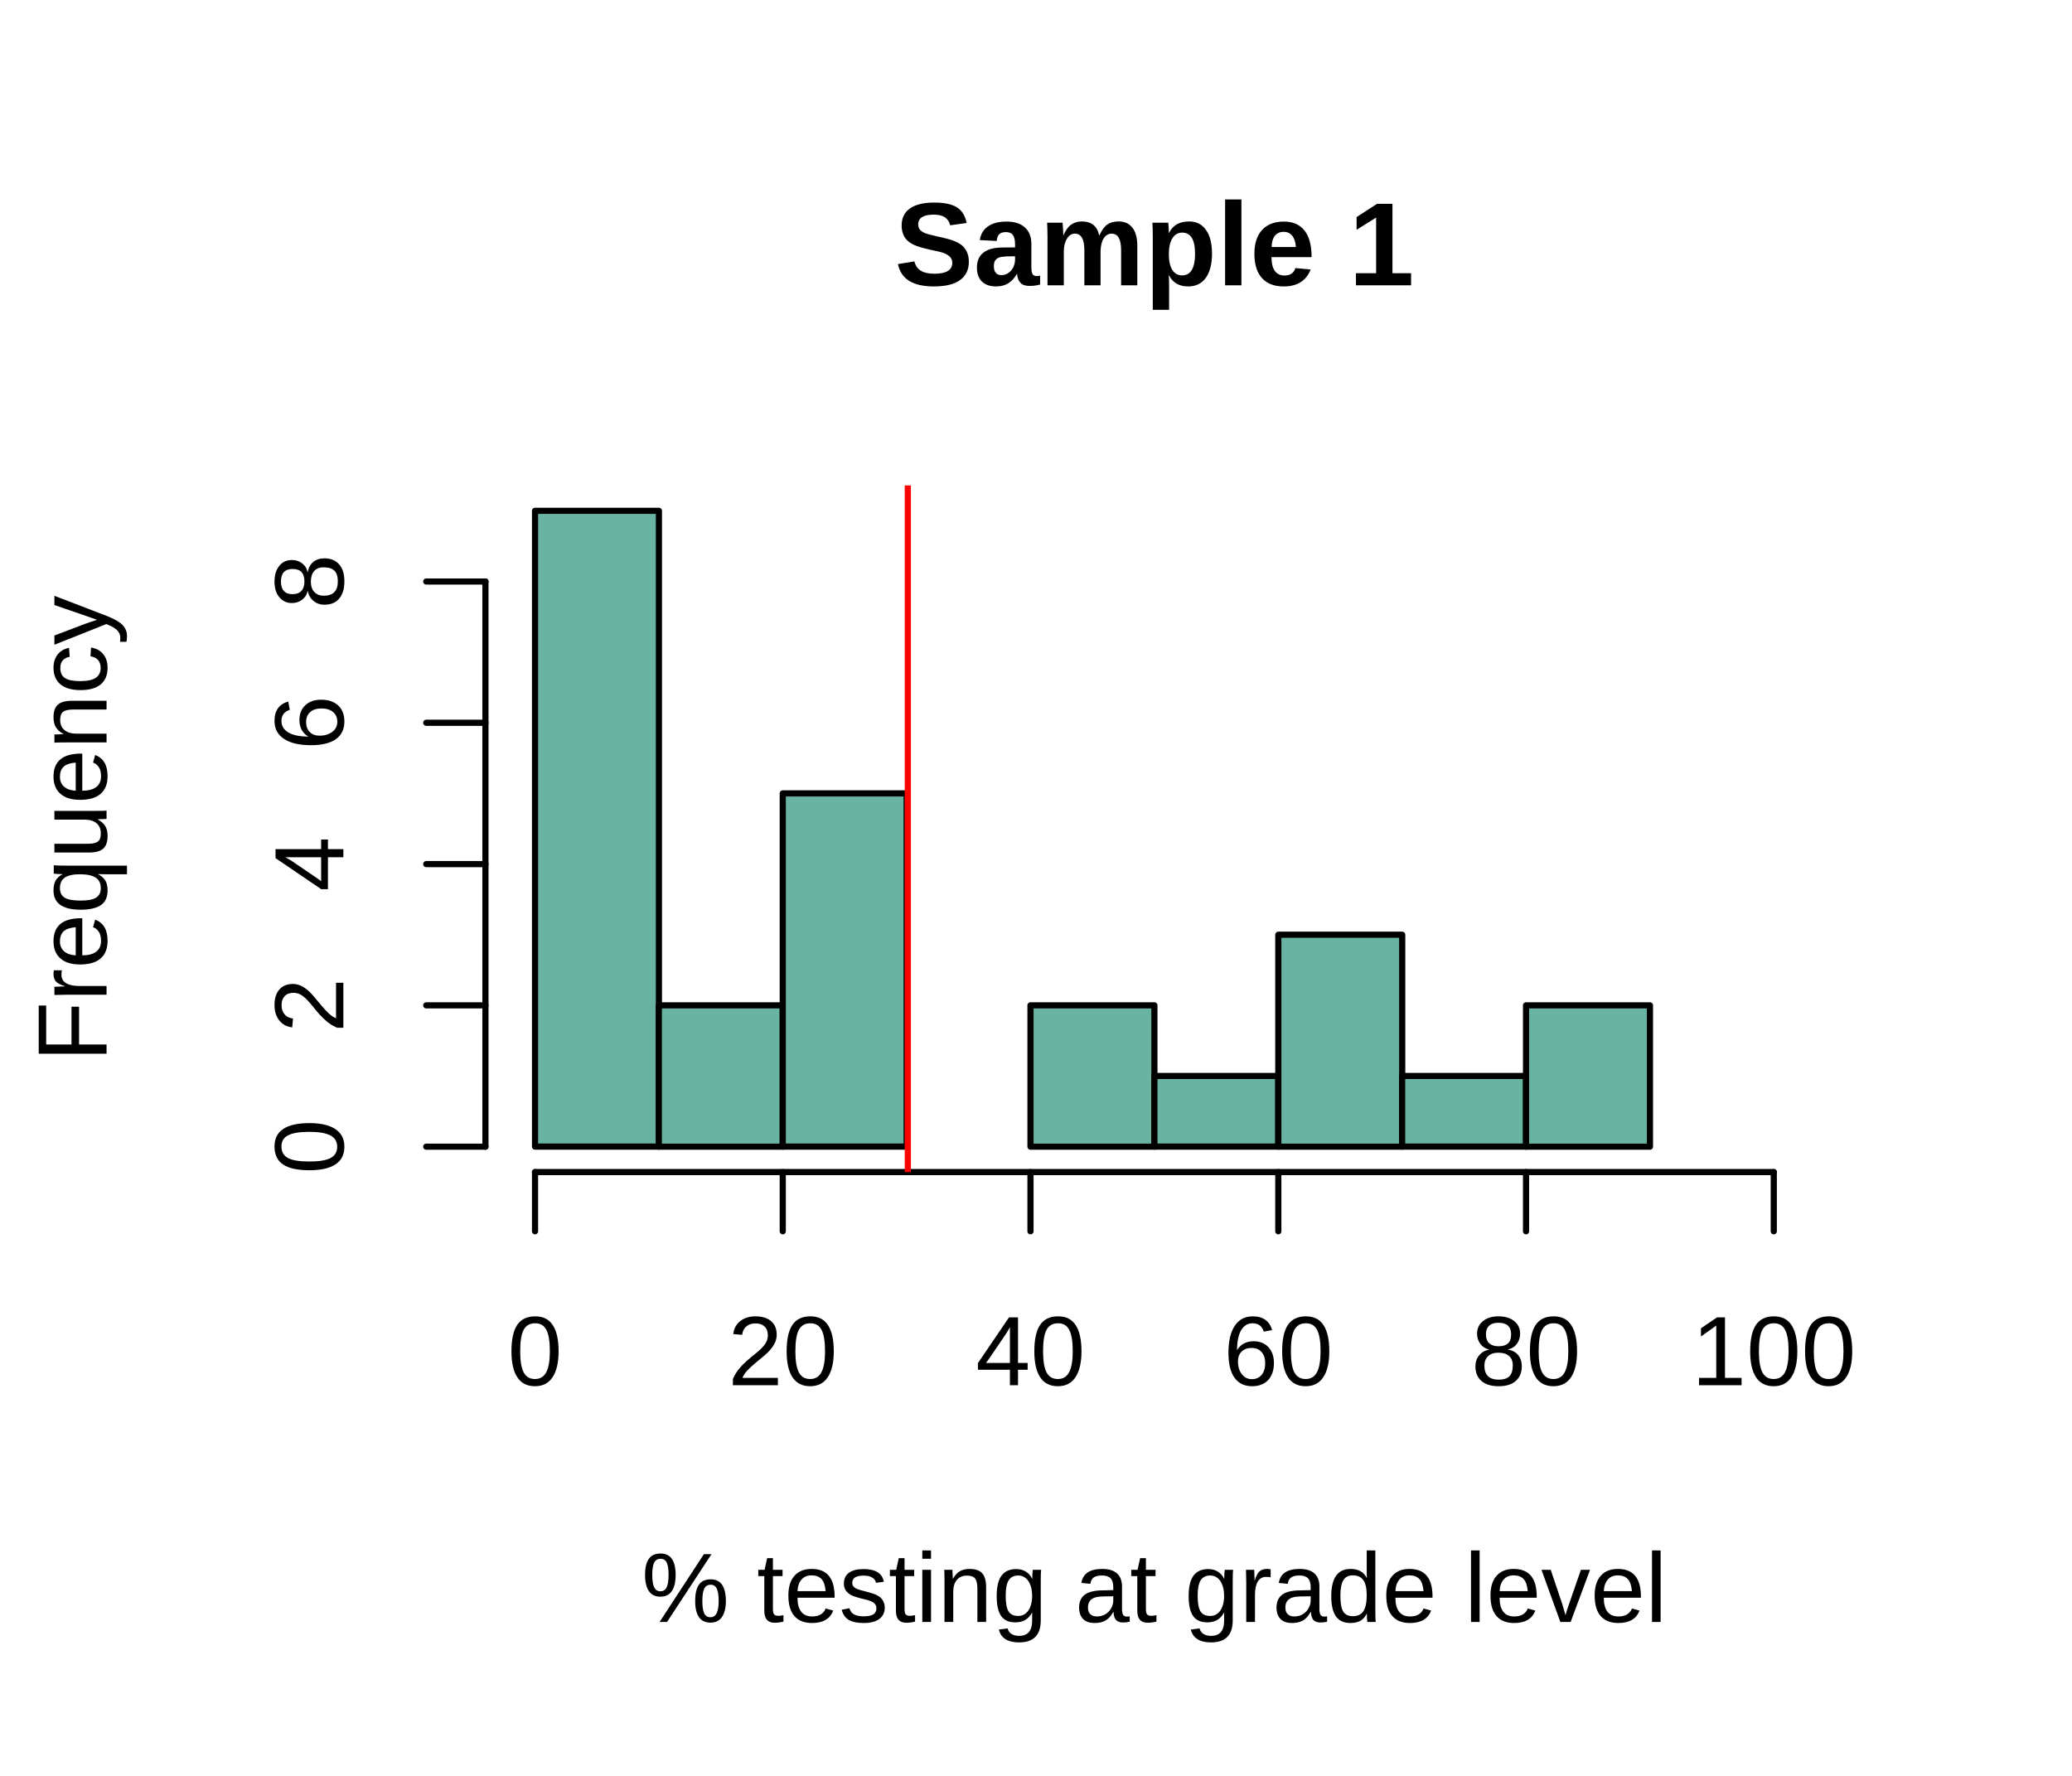
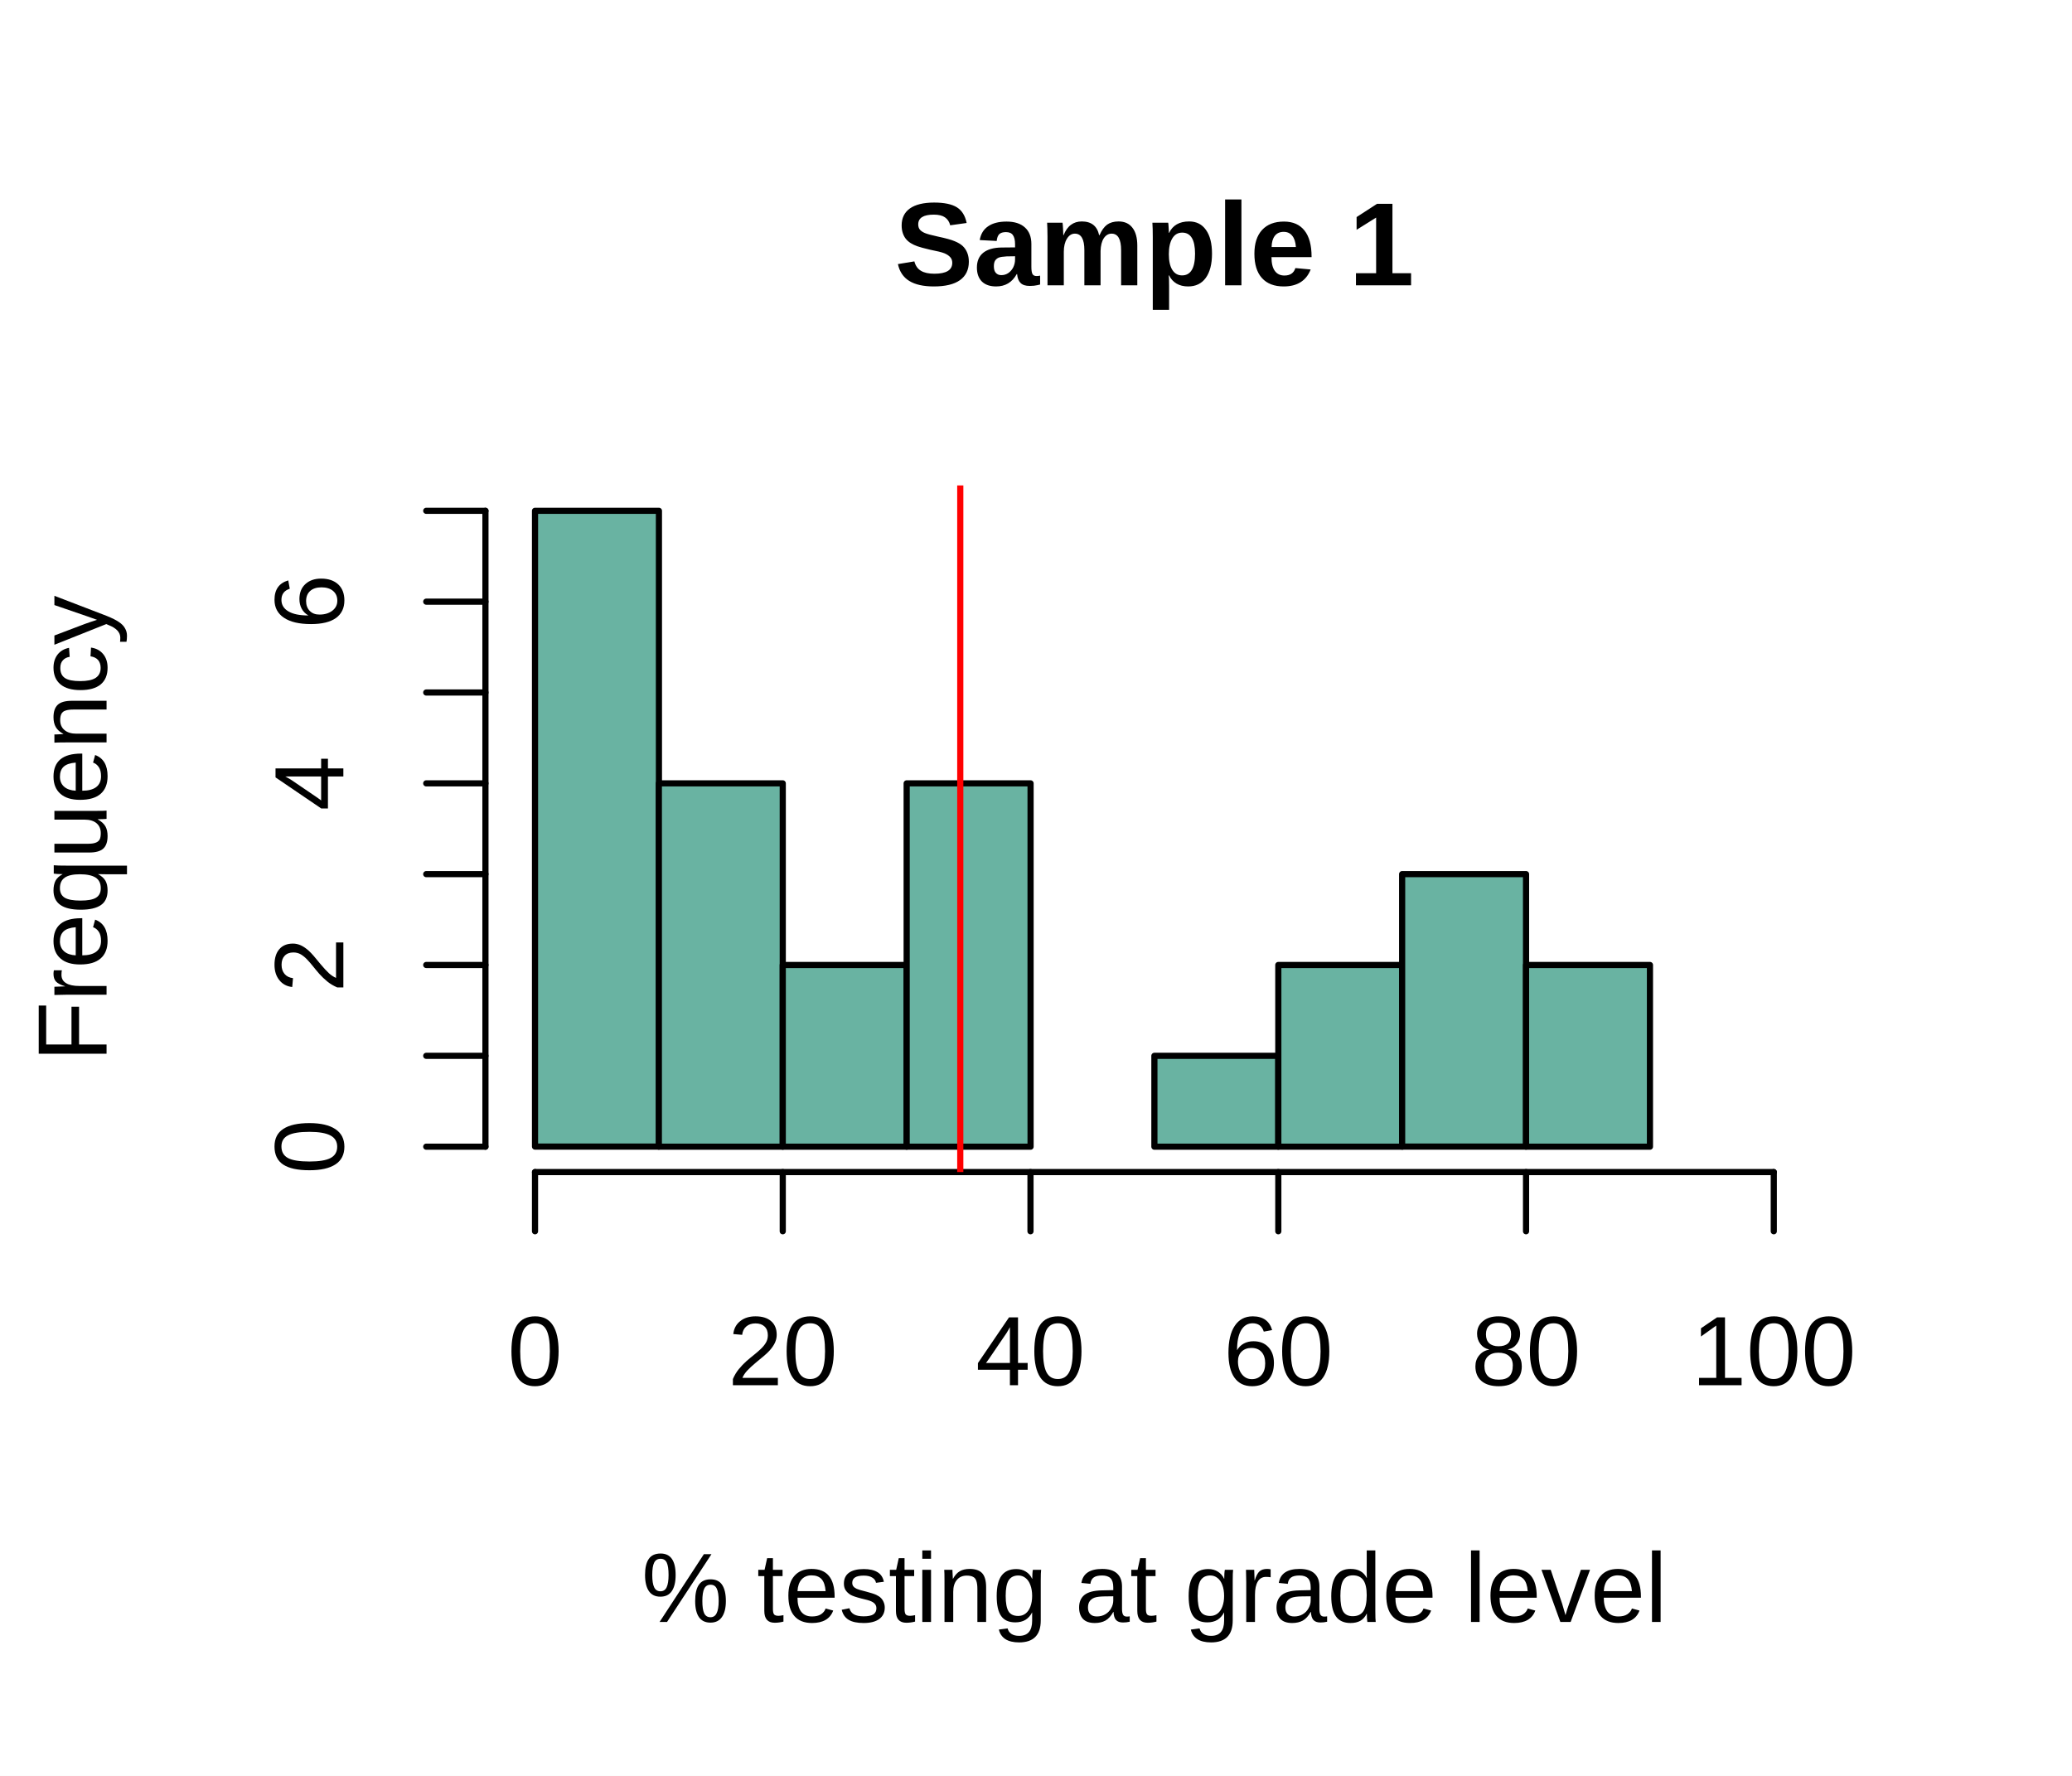
<svg xmlns="http://www.w3.org/2000/svg" class="svglite" width="252.00pt" height="216.00pt" viewBox="0 0 252.00 216.00">
  <defs>
    <style type="text/css">
    .svglite line, .svglite polyline, .svglite polygon, .svglite path, .svglite rect, .svglite circle {
      fill: none;
      stroke: #000000;
      stroke-linecap: round;
      stroke-linejoin: round;
      stroke-miterlimit: 10.00;
    }
    .svglite text {
      white-space: pre;
    }
  </style>
  </defs>
  <rect width="100%" height="100%" style="stroke: none; fill: #FFFFFF;" />
  <defs>
    <clipPath id="cpMC4wMHwyNTIuMDB8MC4wMHwyMTYuMDA=">
      <rect x="0.00" y="0.00" width="252.00" height="216.00" />
    </clipPath>
  </defs>
  <g clip-path="url(#cpMC4wMHwyNTIuMDB8MC4wMHwyMTYuMDA=)">
    <text x="140.40" y="34.70" text-anchor="middle" style="font-size: 14.40px; font-weight: bold; font-family: &quot;Arial&quot;;" textLength="63.19px" lengthAdjust="spacingAndGlyphs">Sample 1</text>
    <text x="140.40" y="197.28" text-anchor="middle" style="font-size: 12.00px; font-family: &quot;Arial&quot;;" textLength="124.73px" lengthAdjust="spacingAndGlyphs">% testing at grade level</text>
    <text transform="translate(12.96,100.80) rotate(-90)" text-anchor="middle" style="font-size: 12.00px; font-family: &quot;Arial&quot;;" textLength="56.69px" lengthAdjust="spacingAndGlyphs">Frequency</text>
    <line x1="65.07" y1="142.56" x2="215.73" y2="142.56" style="stroke-width: 0.75;" />
    <line x1="65.07" y1="142.56" x2="65.07" y2="149.76" style="stroke-width: 0.75;" />
    <line x1="95.20" y1="142.56" x2="95.20" y2="149.76" style="stroke-width: 0.75;" />
    <line x1="125.33" y1="142.56" x2="125.33" y2="149.76" style="stroke-width: 0.75;" />
    <line x1="155.47" y1="142.56" x2="155.47" y2="149.76" style="stroke-width: 0.75;" />
    <line x1="185.60" y1="142.56" x2="185.60" y2="149.76" style="stroke-width: 0.75;" />
    <line x1="215.73" y1="142.56" x2="215.73" y2="149.76" style="stroke-width: 0.75;" />
    <text x="65.07" y="168.48" text-anchor="middle" style="font-size: 12.00px; font-family: &quot;Arial&quot;;" textLength="6.67px" lengthAdjust="spacingAndGlyphs">0</text>
    <text x="95.20" y="168.48" text-anchor="middle" style="font-size: 12.00px; font-family: &quot;Arial&quot;;" textLength="13.35px" lengthAdjust="spacingAndGlyphs">20</text>
    <text x="125.33" y="168.48" text-anchor="middle" style="font-size: 12.00px; font-family: &quot;Arial&quot;;" textLength="13.35px" lengthAdjust="spacingAndGlyphs">40</text>
    <text x="155.47" y="168.48" text-anchor="middle" style="font-size: 12.00px; font-family: &quot;Arial&quot;;" textLength="13.35px" lengthAdjust="spacingAndGlyphs">60</text>
    <text x="185.60" y="168.48" text-anchor="middle" style="font-size: 12.00px; font-family: &quot;Arial&quot;;" textLength="13.35px" lengthAdjust="spacingAndGlyphs">80</text>
    <text x="215.73" y="168.48" text-anchor="middle" style="font-size: 12.00px; font-family: &quot;Arial&quot;;" textLength="20.02px" lengthAdjust="spacingAndGlyphs">100</text>
-     <line x1="59.04" y1="139.47" x2="59.04" y2="70.73" style="stroke-width: 0.75;" />
+     <line x1="59.04" y1="139.47" x2="59.04" y2="62.13" style="stroke-width: 0.75;" />
    <line x1="59.04" y1="139.47" x2="51.84" y2="139.47" style="stroke-width: 0.75;" />
-     <line x1="59.04" y1="122.28" x2="51.84" y2="122.28" style="stroke-width: 0.75;" />
-     <line x1="59.04" y1="105.10" x2="51.84" y2="105.10" style="stroke-width: 0.75;" />
-     <line x1="59.04" y1="87.91" x2="51.84" y2="87.91" style="stroke-width: 0.75;" />
-     <line x1="59.04" y1="70.73" x2="51.84" y2="70.73" style="stroke-width: 0.75;" />
+     <line x1="59.04" y1="128.42" x2="51.84" y2="128.42" style="stroke-width: 0.75;" />
+     <line x1="59.04" y1="117.37" x2="51.84" y2="117.37" style="stroke-width: 0.75;" />
+     <line x1="59.04" y1="106.32" x2="51.84" y2="106.32" style="stroke-width: 0.75;" />
+     <line x1="59.04" y1="95.28" x2="51.84" y2="95.28" style="stroke-width: 0.75;" />
+     <line x1="59.04" y1="84.23" x2="51.84" y2="84.23" style="stroke-width: 0.75;" />
+     <line x1="59.04" y1="73.18" x2="51.84" y2="73.18" style="stroke-width: 0.75;" />
+     <line x1="59.04" y1="62.13" x2="51.84" y2="62.13" style="stroke-width: 0.75;" />
    <text transform="translate(41.76,139.47) rotate(-90)" text-anchor="middle" style="font-size: 12.00px; font-family: &quot;Arial&quot;;" textLength="6.67px" lengthAdjust="spacingAndGlyphs">0</text>
-     <text transform="translate(41.76,122.28) rotate(-90)" text-anchor="middle" style="font-size: 12.00px; font-family: &quot;Arial&quot;;" textLength="6.67px" lengthAdjust="spacingAndGlyphs">2</text>
-     <text transform="translate(41.76,105.10) rotate(-90)" text-anchor="middle" style="font-size: 12.00px; font-family: &quot;Arial&quot;;" textLength="6.67px" lengthAdjust="spacingAndGlyphs">4</text>
-     <text transform="translate(41.76,87.91) rotate(-90)" text-anchor="middle" style="font-size: 12.00px; font-family: &quot;Arial&quot;;" textLength="6.67px" lengthAdjust="spacingAndGlyphs">6</text>
-     <text transform="translate(41.76,70.73) rotate(-90)" text-anchor="middle" style="font-size: 12.00px; font-family: &quot;Arial&quot;;" textLength="6.67px" lengthAdjust="spacingAndGlyphs">8</text>
+     <text transform="translate(41.76,117.37) rotate(-90)" text-anchor="middle" style="font-size: 12.00px; font-family: &quot;Arial&quot;;" textLength="6.67px" lengthAdjust="spacingAndGlyphs">2</text>
+     <text transform="translate(41.76,95.28) rotate(-90)" text-anchor="middle" style="font-size: 12.00px; font-family: &quot;Arial&quot;;" textLength="6.67px" lengthAdjust="spacingAndGlyphs">4</text>
+     <text transform="translate(41.76,73.18) rotate(-90)" text-anchor="middle" style="font-size: 12.00px; font-family: &quot;Arial&quot;;" textLength="6.67px" lengthAdjust="spacingAndGlyphs">6</text>
  </g>
  <defs>
    <clipPath id="cpNTkuMDR8MjIxLjc2fDU5LjA0fDE0Mi41Ng==">
      <rect x="59.04" y="59.04" width="162.72" height="83.52" />
    </clipPath>
  </defs>
  <g clip-path="url(#cpNTkuMDR8MjIxLjc2fDU5LjA0fDE0Mi41Ng==)">
    <rect x="65.07" y="62.13" width="15.07" height="77.33" style="stroke-width: 0.75; fill: #69B3A2;" />
-     <rect x="80.13" y="122.28" width="15.07" height="17.19" style="stroke-width: 0.75; fill: #69B3A2;" />
-     <rect x="95.20" y="96.50" width="15.07" height="42.96" style="stroke-width: 0.75; fill: #69B3A2;" />
-     <rect x="110.27" y="139.47" width="15.07" height="0.00" style="stroke-width: 0.75; fill: #69B3A2;" />
-     <rect x="125.33" y="122.28" width="15.07" height="17.19" style="stroke-width: 0.75; fill: #69B3A2;" />
-     <rect x="140.40" y="130.87" width="15.07" height="8.59" style="stroke-width: 0.75; fill: #69B3A2;" />
-     <rect x="155.47" y="113.69" width="15.07" height="25.78" style="stroke-width: 0.75; fill: #69B3A2;" />
-     <rect x="170.53" y="130.87" width="15.07" height="8.59" style="stroke-width: 0.75; fill: #69B3A2;" />
-     <rect x="185.60" y="122.28" width="15.07" height="17.19" style="stroke-width: 0.75; fill: #69B3A2;" />
-     <line x1="110.41" y1="142.56" x2="110.41" y2="59.04" style="stroke-width: 0.75; stroke: #FF0000;" />
+     <rect x="80.13" y="95.28" width="15.07" height="44.19" style="stroke-width: 0.75; fill: #69B3A2;" />
+     <rect x="95.20" y="117.37" width="15.07" height="22.10" style="stroke-width: 0.75; fill: #69B3A2;" />
+     <rect x="110.27" y="95.28" width="15.07" height="44.19" style="stroke-width: 0.75; fill: #69B3A2;" />
+     <rect x="125.33" y="139.47" width="15.07" height="0.00" style="stroke-width: 0.75; fill: #69B3A2;" />
+     <rect x="140.40" y="128.42" width="15.07" height="11.05" style="stroke-width: 0.75; fill: #69B3A2;" />
+     <rect x="155.47" y="117.37" width="15.07" height="22.10" style="stroke-width: 0.75; fill: #69B3A2;" />
+     <rect x="170.53" y="106.32" width="15.07" height="33.14" style="stroke-width: 0.75; fill: #69B3A2;" />
+     <rect x="185.60" y="117.37" width="15.07" height="22.10" style="stroke-width: 0.75; fill: #69B3A2;" />
+     <line x1="116.79" y1="142.56" x2="116.79" y2="59.04" style="stroke-width: 0.75; stroke: #FF0000;" />
  </g>
</svg>
